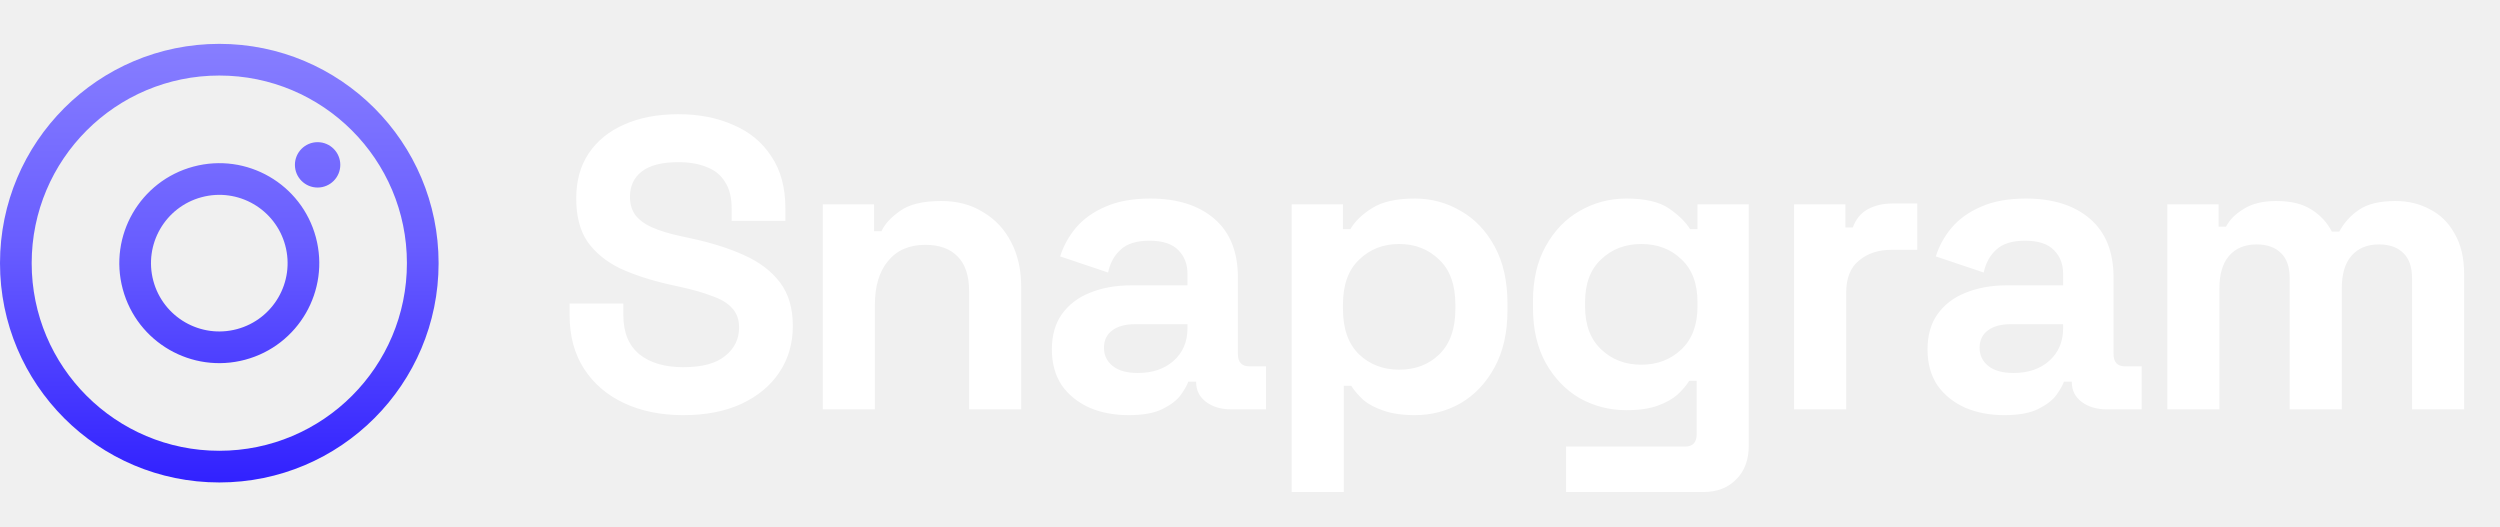
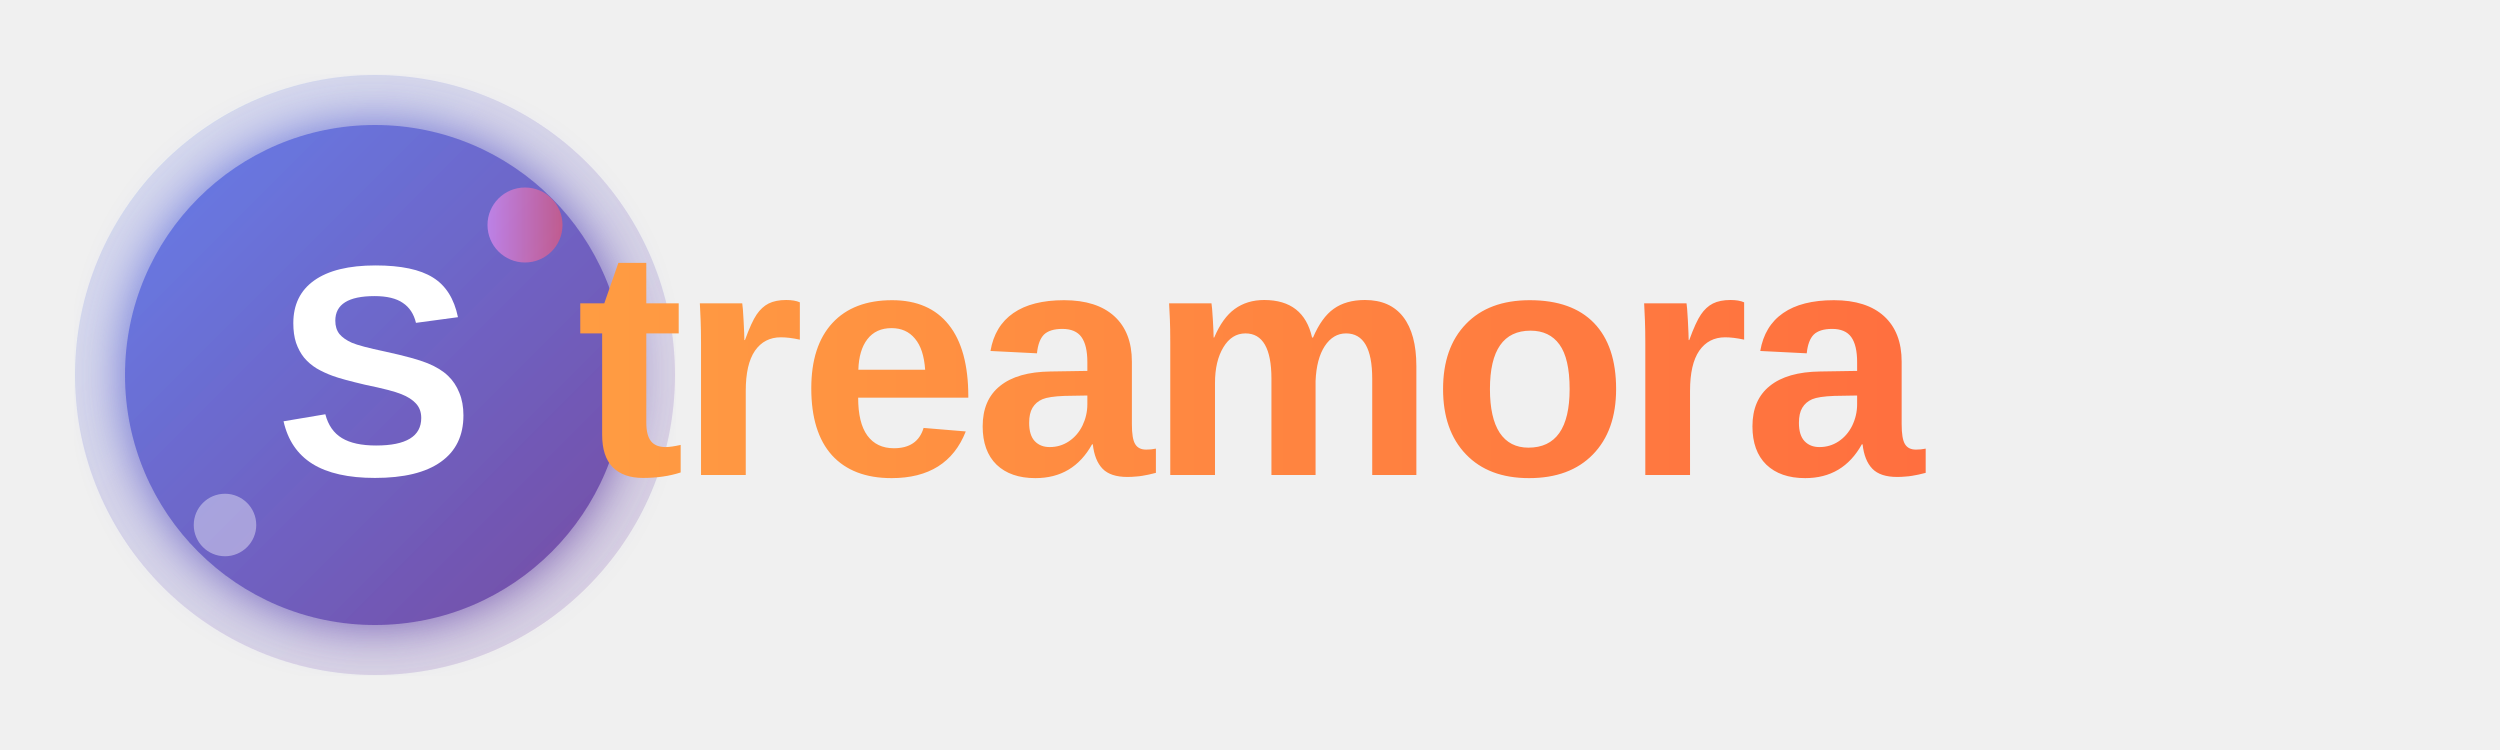
- <svg xmlns="http://www.w3.org/2000/svg" width="171" height="36" viewBox="0 0 171 36" fill="none">
-   <path fill-rule="evenodd" clip-rule="evenodd" d="M27.833 18C27.833 25.088 22.088 30.833 15 30.833C7.912 30.833 2.167 25.088 2.167 18C2.167 10.912 7.912 5.167 15 5.167C22.088 5.167 27.833 10.912 27.833 18ZM30 18C30 26.284 23.284 33 15 33C6.716 33 0 26.284 0 18C0 9.716 6.716 3 15 3C23.284 3 30 9.716 30 18ZM23.276 11.276C23.276 12.133 22.581 12.828 21.724 12.828C20.867 12.828 20.172 12.133 20.172 11.276C20.172 10.419 20.867 9.724 21.724 9.724C22.581 9.724 23.276 10.419 23.276 11.276ZM10.488 19.209C11.156 21.701 13.717 23.18 16.209 22.512C18.701 21.844 20.18 19.283 19.512 16.791C18.844 14.299 16.283 12.82 13.791 13.488C11.299 14.156 9.82 16.717 10.488 19.209ZM8.395 19.77C9.372 23.418 13.122 25.582 16.77 24.605C20.417 23.627 22.582 19.878 21.605 16.23C20.627 12.582 16.878 10.418 13.23 11.395C9.582 12.373 7.418 16.122 8.395 19.77Z" fill="url(#paint0_linear_120_1360)" />
-   <path d="M46.737 28.396C45.21 28.396 43.862 28.122 42.694 27.576C41.525 27.029 40.611 26.247 39.951 25.229C39.291 24.211 38.961 22.986 38.961 21.553V20.762H42.637V21.553C42.637 22.741 43.005 23.636 43.74 24.239C44.475 24.824 45.474 25.116 46.737 25.116C48.019 25.116 48.971 24.861 49.593 24.352C50.234 23.844 50.554 23.193 50.554 22.402C50.554 21.855 50.394 21.412 50.073 21.073C49.772 20.733 49.319 20.46 48.716 20.253C48.132 20.026 47.416 19.819 46.567 19.631L45.917 19.489C44.56 19.188 43.391 18.811 42.411 18.358C41.45 17.887 40.705 17.274 40.177 16.52C39.668 15.766 39.414 14.786 39.414 13.58C39.414 12.373 39.697 11.346 40.262 10.498C40.846 9.631 41.657 8.971 42.694 8.519C43.749 8.047 44.984 7.812 46.398 7.812C47.811 7.812 49.065 8.057 50.158 8.547C51.27 9.018 52.137 9.734 52.76 10.696C53.4 11.638 53.721 12.826 53.721 14.258V15.107H50.045V14.258C50.045 13.504 49.894 12.901 49.593 12.449C49.31 11.978 48.895 11.638 48.349 11.431C47.802 11.205 47.152 11.092 46.398 11.092C45.267 11.092 44.428 11.308 43.881 11.742C43.353 12.157 43.09 12.732 43.09 13.467C43.09 13.957 43.212 14.371 43.457 14.711C43.721 15.05 44.107 15.333 44.616 15.559C45.125 15.785 45.776 15.983 46.567 16.153L47.218 16.294C48.631 16.596 49.857 16.982 50.893 17.453C51.949 17.925 52.769 18.547 53.353 19.32C53.938 20.093 54.23 21.082 54.23 22.288C54.23 23.495 53.919 24.56 53.297 25.483C52.694 26.388 51.826 27.105 50.695 27.632C49.583 28.141 48.264 28.396 46.737 28.396ZM56.278 28V13.976H59.784V15.813H60.293C60.519 15.323 60.944 14.862 61.566 14.428C62.188 13.976 63.13 13.749 64.393 13.749C65.486 13.749 66.438 14.004 67.249 14.513C68.078 15.003 68.719 15.691 69.171 16.577C69.624 17.444 69.85 18.462 69.85 19.631V28H66.287V19.913C66.287 18.858 66.024 18.066 65.496 17.538C64.987 17.011 64.252 16.747 63.29 16.747C62.197 16.747 61.349 17.114 60.746 17.849C60.142 18.566 59.841 19.574 59.841 20.875V28H56.278ZM77.208 28.396C76.209 28.396 75.313 28.226 74.521 27.887C73.73 27.529 73.098 27.02 72.627 26.36C72.175 25.681 71.948 24.861 71.948 23.9C71.948 22.939 72.175 22.138 72.627 21.497C73.098 20.837 73.739 20.347 74.55 20.026C75.379 19.687 76.322 19.517 77.377 19.517H81.223V18.726C81.223 18.066 81.015 17.529 80.601 17.114C80.186 16.681 79.526 16.464 78.621 16.464C77.735 16.464 77.076 16.671 76.642 17.086C76.209 17.482 75.926 18 75.794 18.641L72.514 17.538C72.74 16.822 73.098 16.172 73.588 15.587C74.097 14.984 74.766 14.503 75.596 14.145C76.444 13.768 77.472 13.58 78.678 13.58C80.525 13.58 81.986 14.042 83.061 14.965C84.135 15.889 84.672 17.227 84.672 18.98V24.211C84.672 24.777 84.936 25.059 85.464 25.059H86.595V28H84.22C83.522 28 82.947 27.83 82.495 27.491C82.043 27.152 81.816 26.699 81.816 26.134V26.106H81.279C81.204 26.332 81.034 26.633 80.77 27.01C80.506 27.369 80.092 27.689 79.526 27.972C78.961 28.255 78.188 28.396 77.208 28.396ZM77.83 25.512C78.829 25.512 79.639 25.238 80.261 24.692C80.902 24.126 81.223 23.382 81.223 22.458V22.175H77.632C76.972 22.175 76.454 22.317 76.077 22.599C75.7 22.882 75.511 23.278 75.511 23.787C75.511 24.296 75.709 24.711 76.105 25.031C76.501 25.352 77.076 25.512 77.83 25.512ZM88.351 33.655V13.976H91.858V15.672H92.366C92.687 15.126 93.186 14.645 93.865 14.23C94.544 13.797 95.514 13.58 96.777 13.58C97.908 13.58 98.954 13.863 99.916 14.428C100.877 14.975 101.65 15.785 102.234 16.86C102.819 17.934 103.111 19.235 103.111 20.762V21.214C103.111 22.741 102.819 24.041 102.234 25.116C101.65 26.19 100.877 27.01 99.916 27.576C98.954 28.122 97.908 28.396 96.777 28.396C95.929 28.396 95.213 28.292 94.628 28.085C94.063 27.896 93.601 27.651 93.243 27.35C92.904 27.029 92.63 26.709 92.423 26.388H91.914V33.655H88.351ZM95.703 25.286C96.815 25.286 97.729 24.937 98.445 24.239C99.181 23.523 99.548 22.486 99.548 21.129V20.846C99.548 19.489 99.181 18.462 98.445 17.765C97.71 17.048 96.796 16.69 95.703 16.69C94.61 16.69 93.695 17.048 92.96 17.765C92.225 18.462 91.858 19.489 91.858 20.846V21.129C91.858 22.486 92.225 23.523 92.96 24.239C93.695 24.937 94.61 25.286 95.703 25.286ZM104.855 21.044V20.592C104.855 19.122 105.148 17.868 105.732 16.831C106.316 15.776 107.089 14.975 108.05 14.428C109.031 13.863 110.096 13.58 111.245 13.58C112.527 13.58 113.498 13.806 114.158 14.258C114.818 14.711 115.298 15.182 115.6 15.672H116.109V13.976H119.615V30.488C119.615 31.45 119.332 32.213 118.767 32.779C118.201 33.363 117.447 33.655 116.505 33.655H107.117V30.545H115.26C115.788 30.545 116.052 30.262 116.052 29.697V26.049H115.543C115.355 26.351 115.091 26.662 114.752 26.982C114.412 27.284 113.96 27.538 113.394 27.745C112.829 27.953 112.113 28.056 111.245 28.056C110.096 28.056 109.031 27.783 108.05 27.237C107.089 26.671 106.316 25.87 105.732 24.833C105.148 23.778 104.855 22.515 104.855 21.044ZM112.263 24.946C113.357 24.946 114.271 24.598 115.006 23.9C115.741 23.203 116.109 22.223 116.109 20.96V20.677C116.109 19.395 115.741 18.415 115.006 17.736C114.29 17.039 113.376 16.69 112.263 16.69C111.17 16.69 110.256 17.039 109.521 17.736C108.786 18.415 108.418 19.395 108.418 20.677V20.96C108.418 22.223 108.786 23.203 109.521 23.9C110.256 24.598 111.17 24.946 112.263 24.946ZM122.716 28V13.976H126.223V15.559H126.731C126.939 14.993 127.278 14.579 127.749 14.315C128.239 14.051 128.805 13.919 129.446 13.919H131.142V17.086H129.389C128.485 17.086 127.74 17.331 127.156 17.821C126.571 18.292 126.279 19.027 126.279 20.026V28H122.716ZM137.102 28.396C136.103 28.396 135.207 28.226 134.416 27.887C133.624 27.529 132.992 27.02 132.521 26.36C132.069 25.681 131.843 24.861 131.843 23.9C131.843 22.939 132.069 22.138 132.521 21.497C132.992 20.837 133.633 20.347 134.444 20.026C135.273 19.687 136.216 19.517 137.271 19.517H141.117V18.726C141.117 18.066 140.909 17.529 140.495 17.114C140.08 16.681 139.42 16.464 138.515 16.464C137.63 16.464 136.97 16.671 136.536 17.086C136.103 17.482 135.82 18 135.688 18.641L132.408 17.538C132.634 16.822 132.992 16.172 133.483 15.587C133.992 14.984 134.661 14.503 135.49 14.145C136.338 13.768 137.366 13.58 138.572 13.58C140.419 13.58 141.88 14.042 142.955 14.965C144.029 15.889 144.566 17.227 144.566 18.98V24.211C144.566 24.777 144.83 25.059 145.358 25.059H146.489V28H144.114C143.416 28 142.842 27.83 142.389 27.491C141.937 27.152 141.711 26.699 141.711 26.134V26.106H141.173C141.098 26.332 140.928 26.633 140.664 27.01C140.4 27.369 139.986 27.689 139.42 27.972C138.855 28.255 138.082 28.396 137.102 28.396ZM137.724 25.512C138.723 25.512 139.533 25.238 140.155 24.692C140.796 24.126 141.117 23.382 141.117 22.458V22.175H137.526C136.866 22.175 136.348 22.317 135.971 22.599C135.594 22.882 135.405 23.278 135.405 23.787C135.405 24.296 135.603 24.711 135.999 25.031C136.395 25.352 136.97 25.512 137.724 25.512ZM148.246 28V13.976H151.752V15.502H152.261C152.506 15.031 152.911 14.626 153.476 14.287C154.042 13.928 154.787 13.749 155.71 13.749C156.709 13.749 157.51 13.947 158.114 14.343C158.717 14.72 159.179 15.22 159.499 15.842H160.008C160.328 15.239 160.781 14.739 161.365 14.343C161.949 13.947 162.779 13.749 163.853 13.749C164.72 13.749 165.503 13.938 166.2 14.315C166.916 14.673 167.482 15.229 167.897 15.983C168.33 16.718 168.547 17.651 168.547 18.782V28H164.984V19.037C164.984 18.264 164.786 17.689 164.391 17.312C163.995 16.916 163.439 16.718 162.722 16.718C161.912 16.718 161.28 16.982 160.828 17.51C160.394 18.019 160.178 18.754 160.178 19.715V28H156.615V19.037C156.615 18.264 156.417 17.689 156.021 17.312C155.625 16.916 155.069 16.718 154.353 16.718C153.542 16.718 152.911 16.982 152.459 17.51C152.025 18.019 151.808 18.754 151.808 19.715V28H148.246Z" fill="white" />
+ <svg xmlns="http://www.w3.org/2000/svg" width="200" height="60" viewBox="0 0 200 60" fill="none">
  <defs>
-     <linearGradient id="paint0_linear_120_1360" x1="15" y1="3" x2="15" y2="33" gradientUnits="userSpaceOnUse">
-       <stop stop-color="#877EFF" />
-       <stop offset="0.461" stop-color="#685DFF" />
-       <stop offset="1" stop-color="#3121FF" />
+     <linearGradient id="gradient1" x1="0%" y1="0%" x2="100%" y2="100%">
+       <stop offset="0%" style="stop-color:#667eea;stop-opacity:1" />
+       <stop offset="100%" style="stop-color:#764ba2;stop-opacity:1" />
    </linearGradient>
+     <linearGradient id="gradient2" x1="0%" y1="0%" x2="100%" y2="0%">
+       <stop offset="0%" style="stop-color:#f093fb;stop-opacity:1" />
+       <stop offset="100%" style="stop-color:#f5576c;stop-opacity:1" />
+     </linearGradient>
+     <linearGradient id="gradient3" x1="0%" y1="0%" x2="100%" y2="0%">
+       <stop offset="0%" style="stop-color:#FF9C42;stop-opacity:1" />
+       <stop offset="100%" style="stop-color:#FF6F3F;stop-opacity:1" />
+     </linearGradient>
+     <filter id="glow">
+       <feGaussianBlur stdDeviation="2" result="coloredBlur" />
+       <feMerge>
+         <feMergeNode in="coloredBlur" />
+         <feMergeNode in="SourceGraphic" />
+       </feMerge>
+     </filter>
  </defs>
+   <circle cx="30" cy="30" r="24" fill="url(#gradient1)" opacity="0.2" />
+   <circle cx="30" cy="30" r="20" fill="url(#gradient1)" filter="url(#glow)" />
+   <circle cx="42" cy="18" r="3" fill="url(#gradient2)" opacity="0.6" />
+   <circle cx="18" cy="42" r="2.5" fill="#ffffff" opacity="0.4" />
+   <text x="30" y="38" text-anchor="middle" font-size="24" font-family="'Segoe UI', Arial, sans-serif" fill="white" font-weight="900" letter-spacing="-1">
+         S
+     </text>
+   <text x="100" y="38" font-size="26" font-family="'Segoe UI', Arial, sans-serif" fill="url(#gradient3)" font-weight="800" text-anchor="middle" letter-spacing="-0.5">
+         treamora
+     </text>
</svg>
